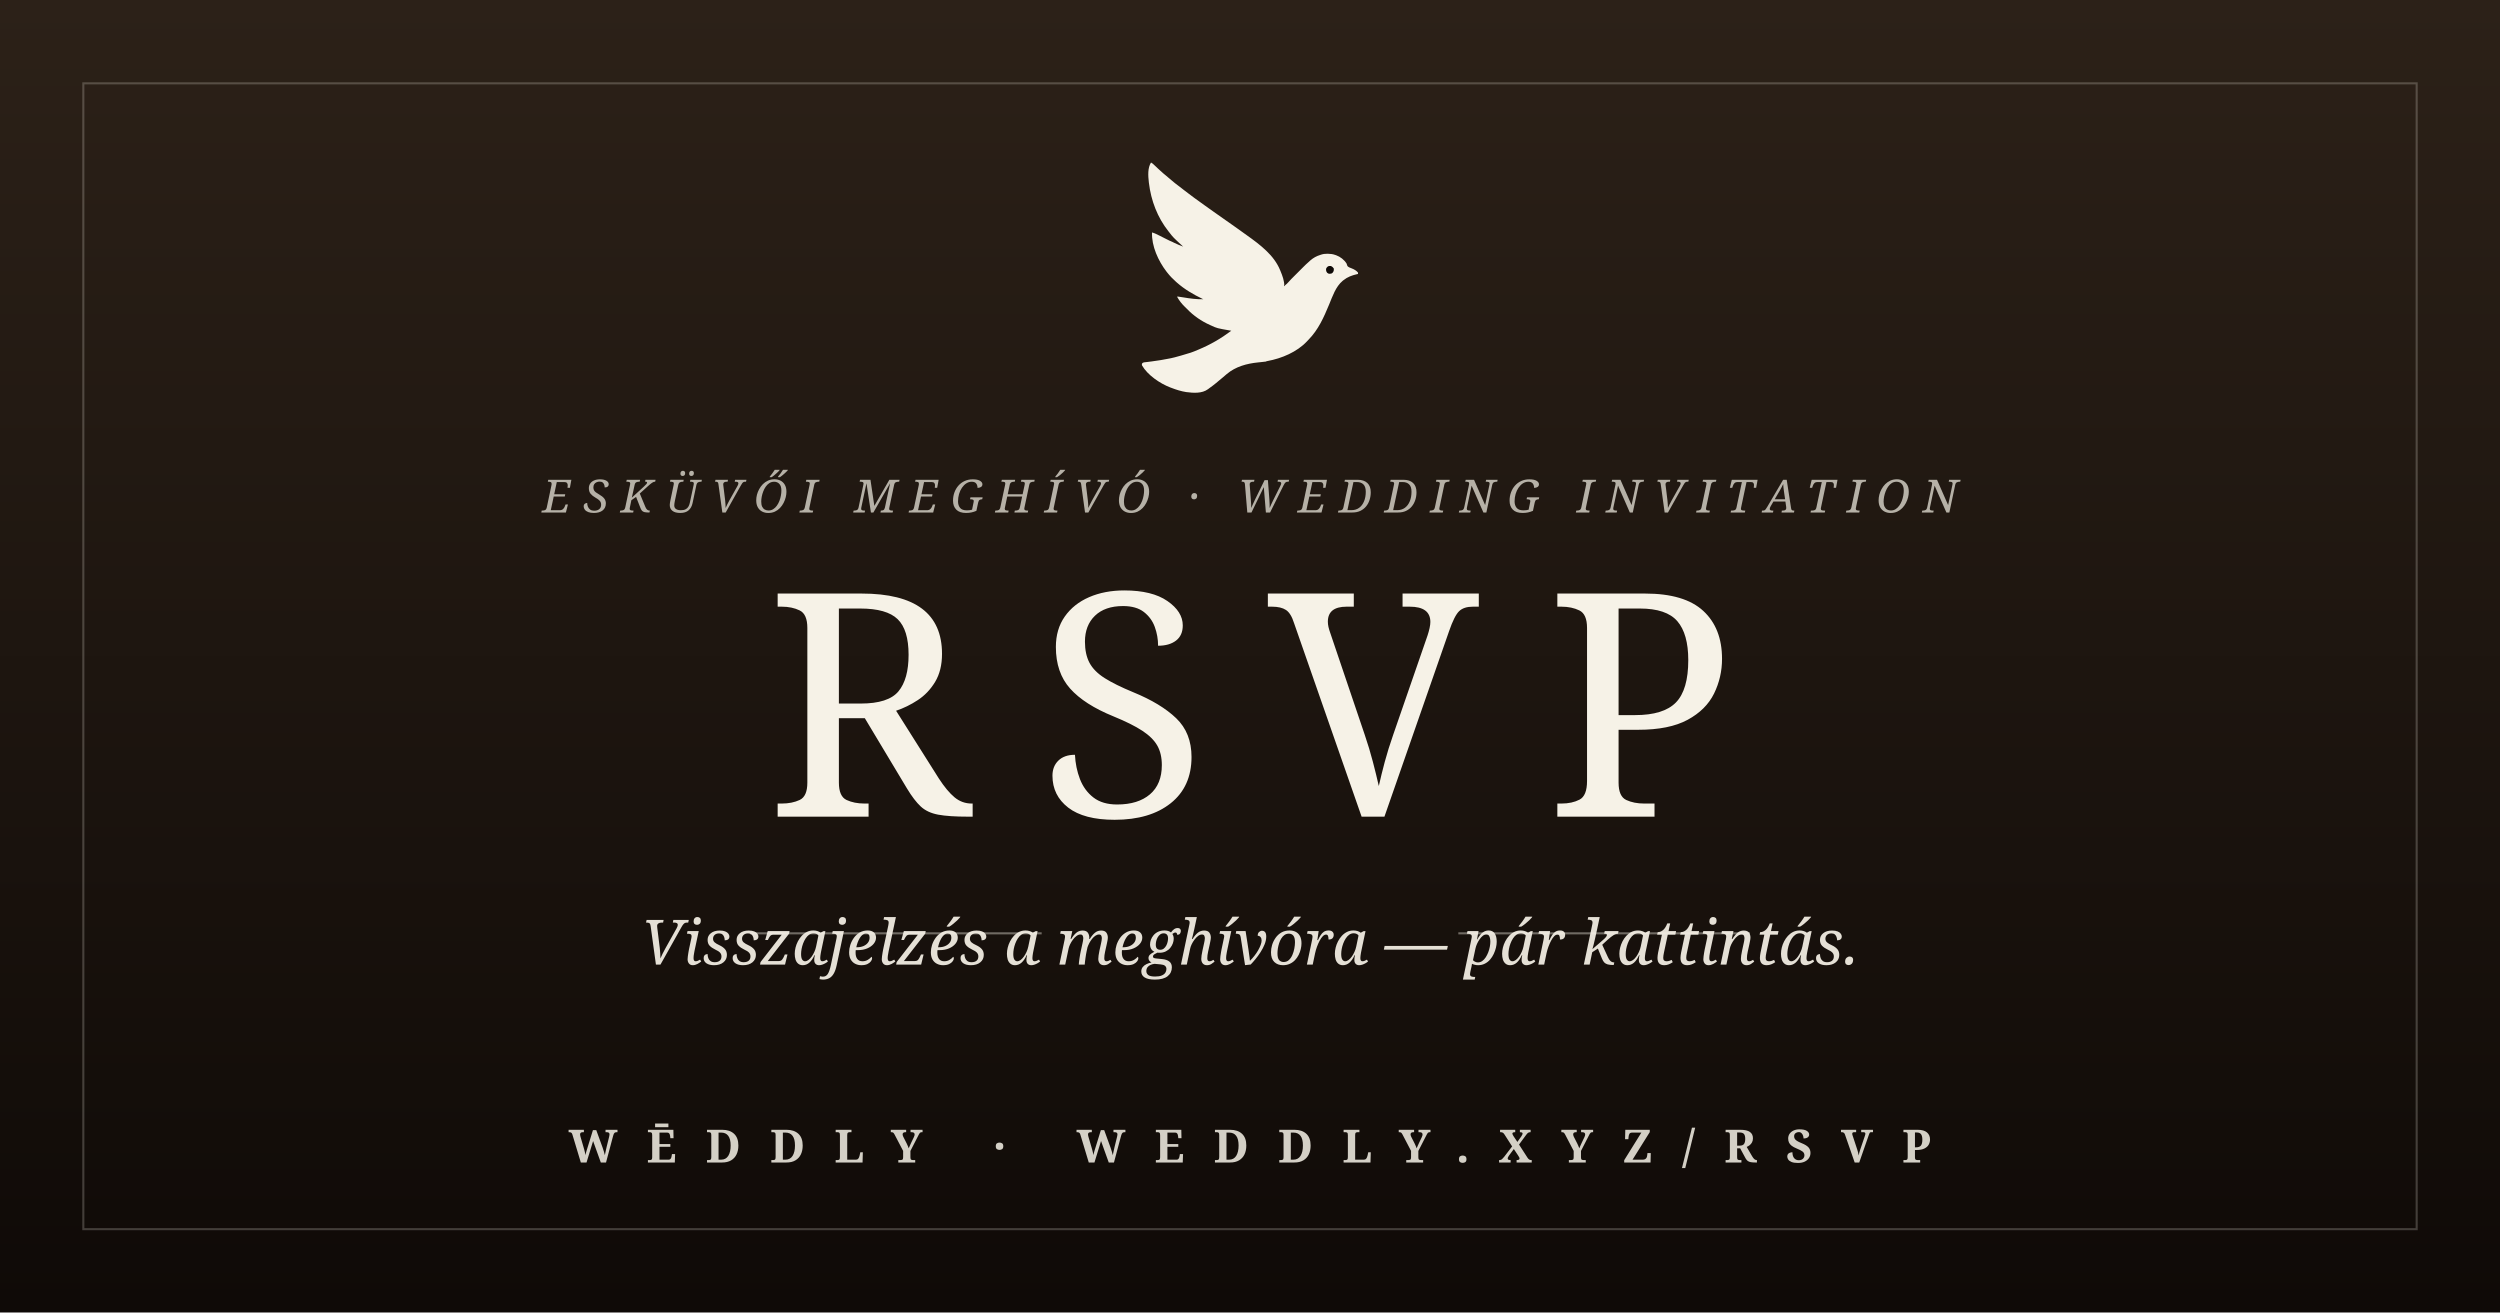
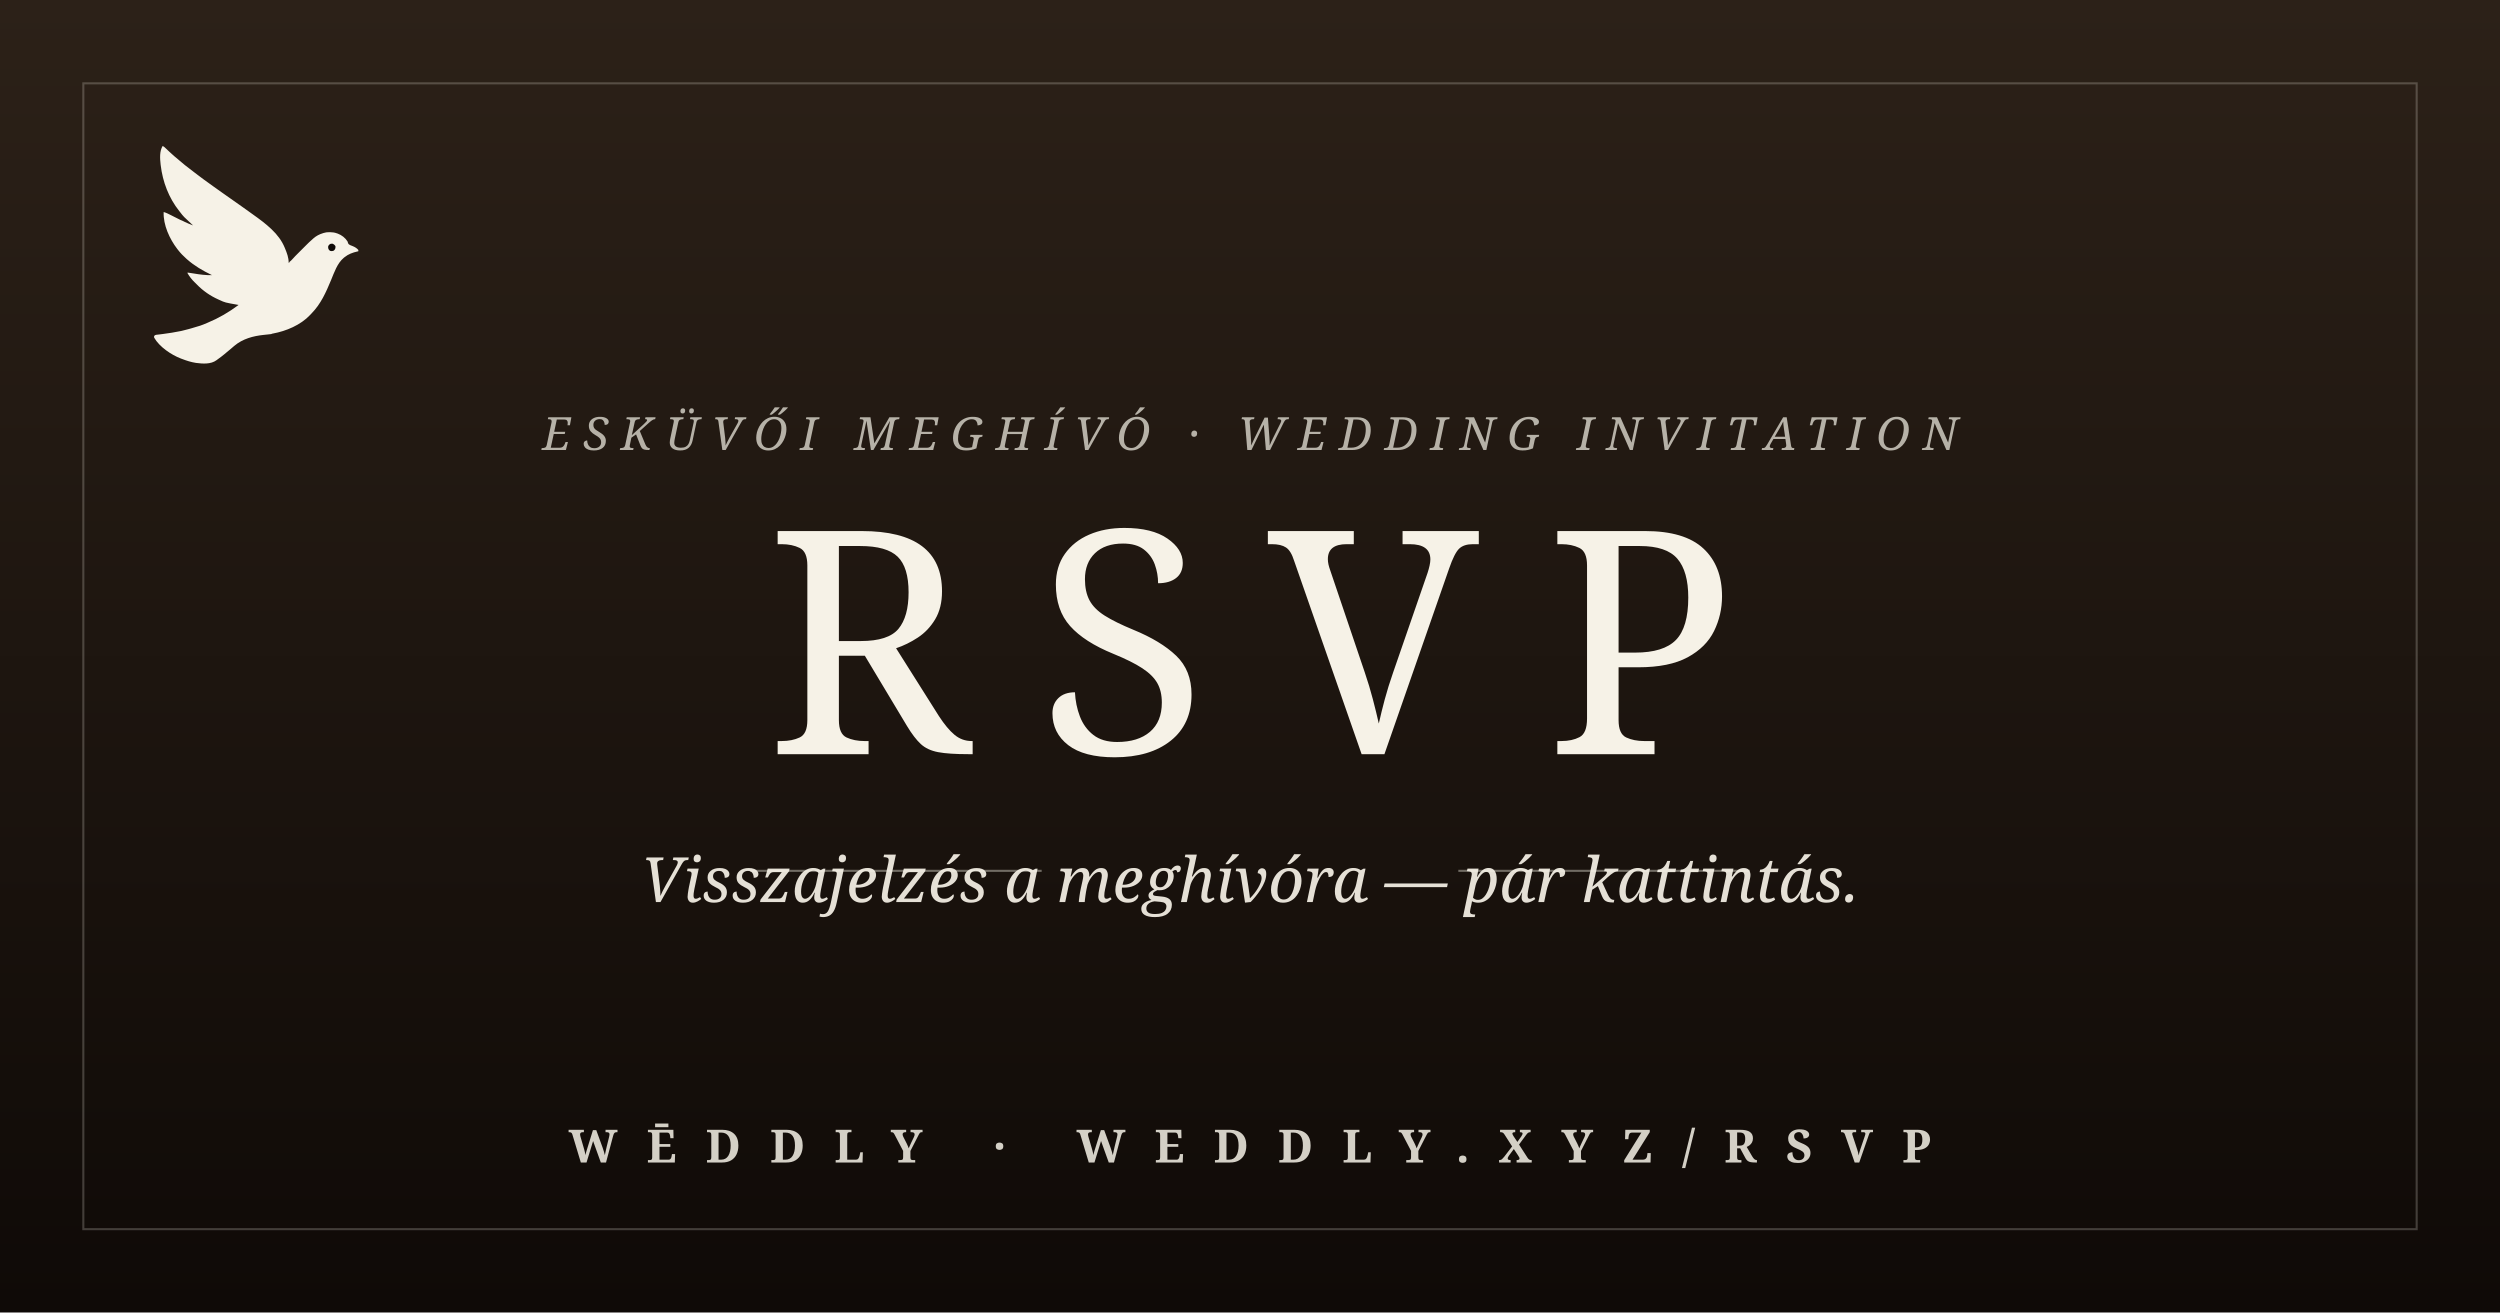
<svg xmlns="http://www.w3.org/2000/svg" width="1200" height="630" viewBox="0 0 1200 630">
  <linearGradient id="bg" x1="0" y1="0" x2="0" y2="1">
    <stop offset="0" stop-color="#2c2118" />
    <stop offset="1" stop-color="#0f0a07" />
  </linearGradient>
  <rect width="1200" height="630" fill="url(#bg)" />
  <rect x="40" y="40" width="1120" height="550" fill="none" stroke="#f6f2e7" stroke-width="1" stroke-opacity="0.22" />
-   <svg x="548" y="78" width="104" height="111" viewBox="337 282 624 668" preserveAspectRatio="xMidYMid meet">
+   <svg x="74" y="70" width="98" height="105" viewBox="337 282 624 668" preserveAspectRatio="xMidYMid meet">
    <path d="M0 0 C3.899 2.133 6.739 4.552 9.812 7.75 C13.34 11.35 16.917 14.755 20.746 18.027 C23.104 20.091 25.394 22.217 27.683 24.357 C32.854 29.188 38.095 33.786 43.676 38.145 C46.005 40.004 48.224 41.943 50.438 43.938 C55.482 48.472 60.721 52.742 66 57 C67.111 57.904 68.221 58.807 69.332 59.711 C78.152 66.856 87.186 73.689 96.285 80.473 C100.074 83.299 103.828 86.165 107.562 89.062 C119.307 98.135 131.324 106.855 143.422 115.449 C147.57 118.399 151.69 121.389 155.812 124.375 C163.8 130.154 171.84 135.854 179.904 141.525 C181.985 142.989 184.063 144.457 186.141 145.926 C193.747 151.303 201.366 156.662 209 162 C217.326 167.822 225.632 173.671 233.928 179.537 C236.018 181.013 238.11 182.485 240.203 183.957 C248.336 189.679 256.428 195.454 264.482 201.287 C268.401 204.125 272.326 206.951 276.27 209.753 C295.652 223.526 314.799 237.528 332 254 C332.527 254.5 333.054 254.999 333.597 255.514 C349.975 271.12 364.42 289.909 373 311 C373.296 311.705 373.593 312.41 373.898 313.137 C379.542 326.793 385.434 341.993 385 357 C385.66 357 386.32 357 387 357 C387 356.34 387 355.68 387 355 C388.769 353.3 390.664 351.792 392.566 350.242 C394.564 348.402 396.235 346.598 397.984 344.536 C402.643 339.18 407.661 334.195 412.684 329.184 C413.708 328.158 414.733 327.133 415.757 326.107 C417.893 323.97 420.03 321.834 422.169 319.7 C424.89 316.985 427.606 314.266 430.322 311.545 C432.433 309.43 434.547 307.317 436.661 305.205 C437.663 304.204 438.664 303.202 439.664 302.2 C444.728 297.126 449.814 292.144 455.27 287.491 C457.122 285.895 458.904 284.235 460.688 282.562 C469.011 275.316 478.474 270.19 489 267 C489.723 266.75 490.447 266.5 491.192 266.242 C497.368 264.199 502.888 263.521 509.375 263.625 C510.294 263.634 511.213 263.644 512.16 263.654 C519.124 263.808 525.413 264.638 532 267 C532.967 267.317 533.934 267.634 534.93 267.961 C547.115 272.424 558.093 280.941 565 292 C565.527 293.554 566.029 295.116 566.5 296.688 C567.893 300.259 568.985 300.992 572.445 302.871 C575.243 304.092 578.082 305.196 580.926 306.305 C587.131 308.762 593.772 312.719 598 318 C598 319.32 598 320.64 598 322 C597.031 322.208 596.061 322.415 595.062 322.629 C580.807 325.84 567.468 330.7 556 340 C554.757 340.982 554.757 340.982 553.488 341.984 C533.433 358.815 524.509 386.357 514.737 409.833 C499.124 447.324 483.576 482.963 454.7 512.26 C453.196 513.8 451.729 515.363 450.273 516.949 C421.483 547.478 377.495 565.952 336.844 573.422 C334.067 573.858 334.067 573.858 332 575 C329.046 575.379 326.099 575.712 323.137 576.016 C321.279 576.217 319.422 576.419 317.564 576.621 C314.659 576.934 311.753 577.243 308.846 577.542 C276.434 580.889 244.407 589.569 219 611 C218.448 611.466 217.896 611.931 217.327 612.411 C214.327 614.949 211.346 617.509 208.379 620.086 C204.55 623.404 200.631 626.607 196.695 629.797 C193.85 632.122 191.052 634.499 188.25 636.875 C181.924 642.156 175.344 647.038 168.635 651.819 C167.273 652.803 165.937 653.823 164.609 654.852 C147.217 667.796 122.141 665.839 101.668 663.148 C86.861 660.822 72.941 656.407 59 651 C57.881 650.591 56.762 650.183 55.609 649.762 C26.187 638.461 -9.994 614.124 -26 586 C-26.418 583.344 -26.418 583.344 -26 581 C-24.291 578.682 -23.238 578.058 -20.413 577.372 C-19.376 577.252 -18.338 577.131 -17.27 577.008 C-16.091 576.863 -14.912 576.718 -13.697 576.569 C-11.774 576.349 -11.774 576.349 -9.812 576.125 C-7.069 575.788 -4.328 575.441 -1.586 575.094 C-0.878 575.005 -0.17 574.917 0.559 574.826 C18.688 572.547 36.726 569.606 54.625 565.938 C55.767 565.704 56.909 565.471 58.086 565.231 C65.111 563.746 71.994 561.937 78.883 559.912 C81.704 559.087 84.532 558.311 87.375 557.562 C93.373 555.941 99.285 554.063 105.207 552.188 C108.212 551.247 111.221 550.358 114.25 549.5 C117.778 548.447 121.132 547.16 124.523 545.727 C128.705 543.966 132.89 542.218 137.086 540.492 C171.429 526.257 202.302 508.315 232 486 C231.282 485.875 230.563 485.749 229.823 485.62 C190.589 478.721 190.589 478.721 174 471 C172.845 470.487 171.69 469.974 170.5 469.445 C145.475 458.224 123 442.838 104 423 C103.154 422.154 102.309 421.309 101.438 420.438 C100.231 419.231 100.231 419.231 99 418 C98.254 417.306 98.254 417.306 97.492 416.598 C89.311 408.816 81.552 398.862 76 389 C76 388.34 76 387.68 76 387 C82.147 387.686 88.211 388.704 94.304 389.765 C113.217 393.041 131.772 395.397 151 395 C150.262 394.644 149.524 394.288 148.763 393.921 C122.163 381.028 97.273 366.584 75 347 C73.654 345.822 73.654 345.822 72.281 344.621 C63.002 336.387 54.653 327.775 47 318 C46.246 317.04 45.492 316.079 44.715 315.09 C21.099 284.344 1.396 241.466 3 202 C10.915 204.261 17.979 207.876 25.271 211.609 C30.43 214.238 35.608 216.829 40.785 219.422 C42.663 220.363 44.539 221.307 46.415 222.251 C47.581 222.836 48.748 223.421 49.949 224.023 C50.994 224.549 52.039 225.074 53.116 225.615 C55.712 226.862 58.32 227.95 61 229 C62.967 229.962 64.925 230.942 66.875 231.938 C75.374 236.213 84.115 239.62 93 243 C92.103 242.175 91.206 241.35 90.281 240.5 C63.763 216.004 63.763 216.004 53 202 C51.824 200.532 51.824 200.532 50.625 199.035 C18.602 158.808 0.046 109.8 -6 59 C-6.103 58.156 -6.206 57.313 -6.312 56.444 C-8.356 38.235 -9.918 16.127 0 0 Z " fill="#f6f2e7" transform="translate(363,282)" />
    <path d="M0 0 C3.704 2.027 5.654 3.48 8 7 C8.463 11.999 8.104 15.009 5 19 C2.456 21.837 0.244 22.274 -3.438 22.5 C-7.184 22.389 -7.893 22.084 -11 19.625 C-13.803 15.946 -14.34 13.717 -14.289 9.035 C-13.836 5.846 -12.261 4.196 -10 2 C-6.245 -0.503 -4.453 -0.453 0 0 Z " fill="#0f0a07" transform="translate(883,581)" />
  </svg>
-   <text x="600" y="246" font-family="'Cormorant Garamond', Georgia, serif" font-size="22" font-style="italic" letter-spacing="6" fill="#f6f2e7" fill-opacity="0.7" text-anchor="middle">ESKÜVŐI MEGHÍVÓ · WEDDING INVITATION</text>
-   <text x="600" y="392" font-family="'Cormorant Garamond', Georgia, serif" font-size="150" font-weight="500" letter-spacing="32" fill="#f6f2e7" text-anchor="middle">RSVP</text>
-   <line x1="360" y1="448" x2="500" y2="448" stroke="#f6f2e7" stroke-width="1" stroke-opacity="0.4" />
-   <line x1="700" y1="448" x2="840" y2="448" stroke="#f6f2e7" stroke-width="1" stroke-opacity="0.4" />
-   <text x="600" y="463" font-family="'Cormorant Garamond', Georgia, serif" font-size="30" font-style="italic" fill="#f6f2e7" fill-opacity="0.92" text-anchor="middle">Visszajelzés a meghívóra — pár kattintás.</text>
+   <text x="600" y="216" font-family="'Cormorant Garamond', Georgia, serif" font-size="22" font-style="italic" letter-spacing="6" fill="#f6f2e7" fill-opacity="0.7" text-anchor="middle">ESKÜVŐI MEGHÍVÓ · WEDDING INVITATION</text>
+   <text x="600" y="362" font-family="'Cormorant Garamond', Georgia, serif" font-size="150" font-weight="500" letter-spacing="32" fill="#f6f2e7" text-anchor="middle">RSVP</text>
+   <line x1="360" y1="418" x2="500" y2="418" stroke="#f6f2e7" stroke-width="1" stroke-opacity="0.4" />
+   <line x1="700" y1="418" x2="840" y2="418" stroke="#f6f2e7" stroke-width="1" stroke-opacity="0.4" />
+   <text x="600" y="433" font-family="'Cormorant Garamond', Georgia, serif" font-size="30" font-style="italic" fill="#f6f2e7" fill-opacity="0.92" text-anchor="middle">Visszajelzés a meghívóra — pár kattintás.</text>
  <text x="600" y="558" font-family="'Cormorant Garamond', Georgia, serif" font-size="22" font-weight="600" letter-spacing="14" fill="#f6f2e7" fill-opacity="0.85" text-anchor="middle">WĒDDLY · WEDDLY.XYZ/RSVP</text>
</svg>
